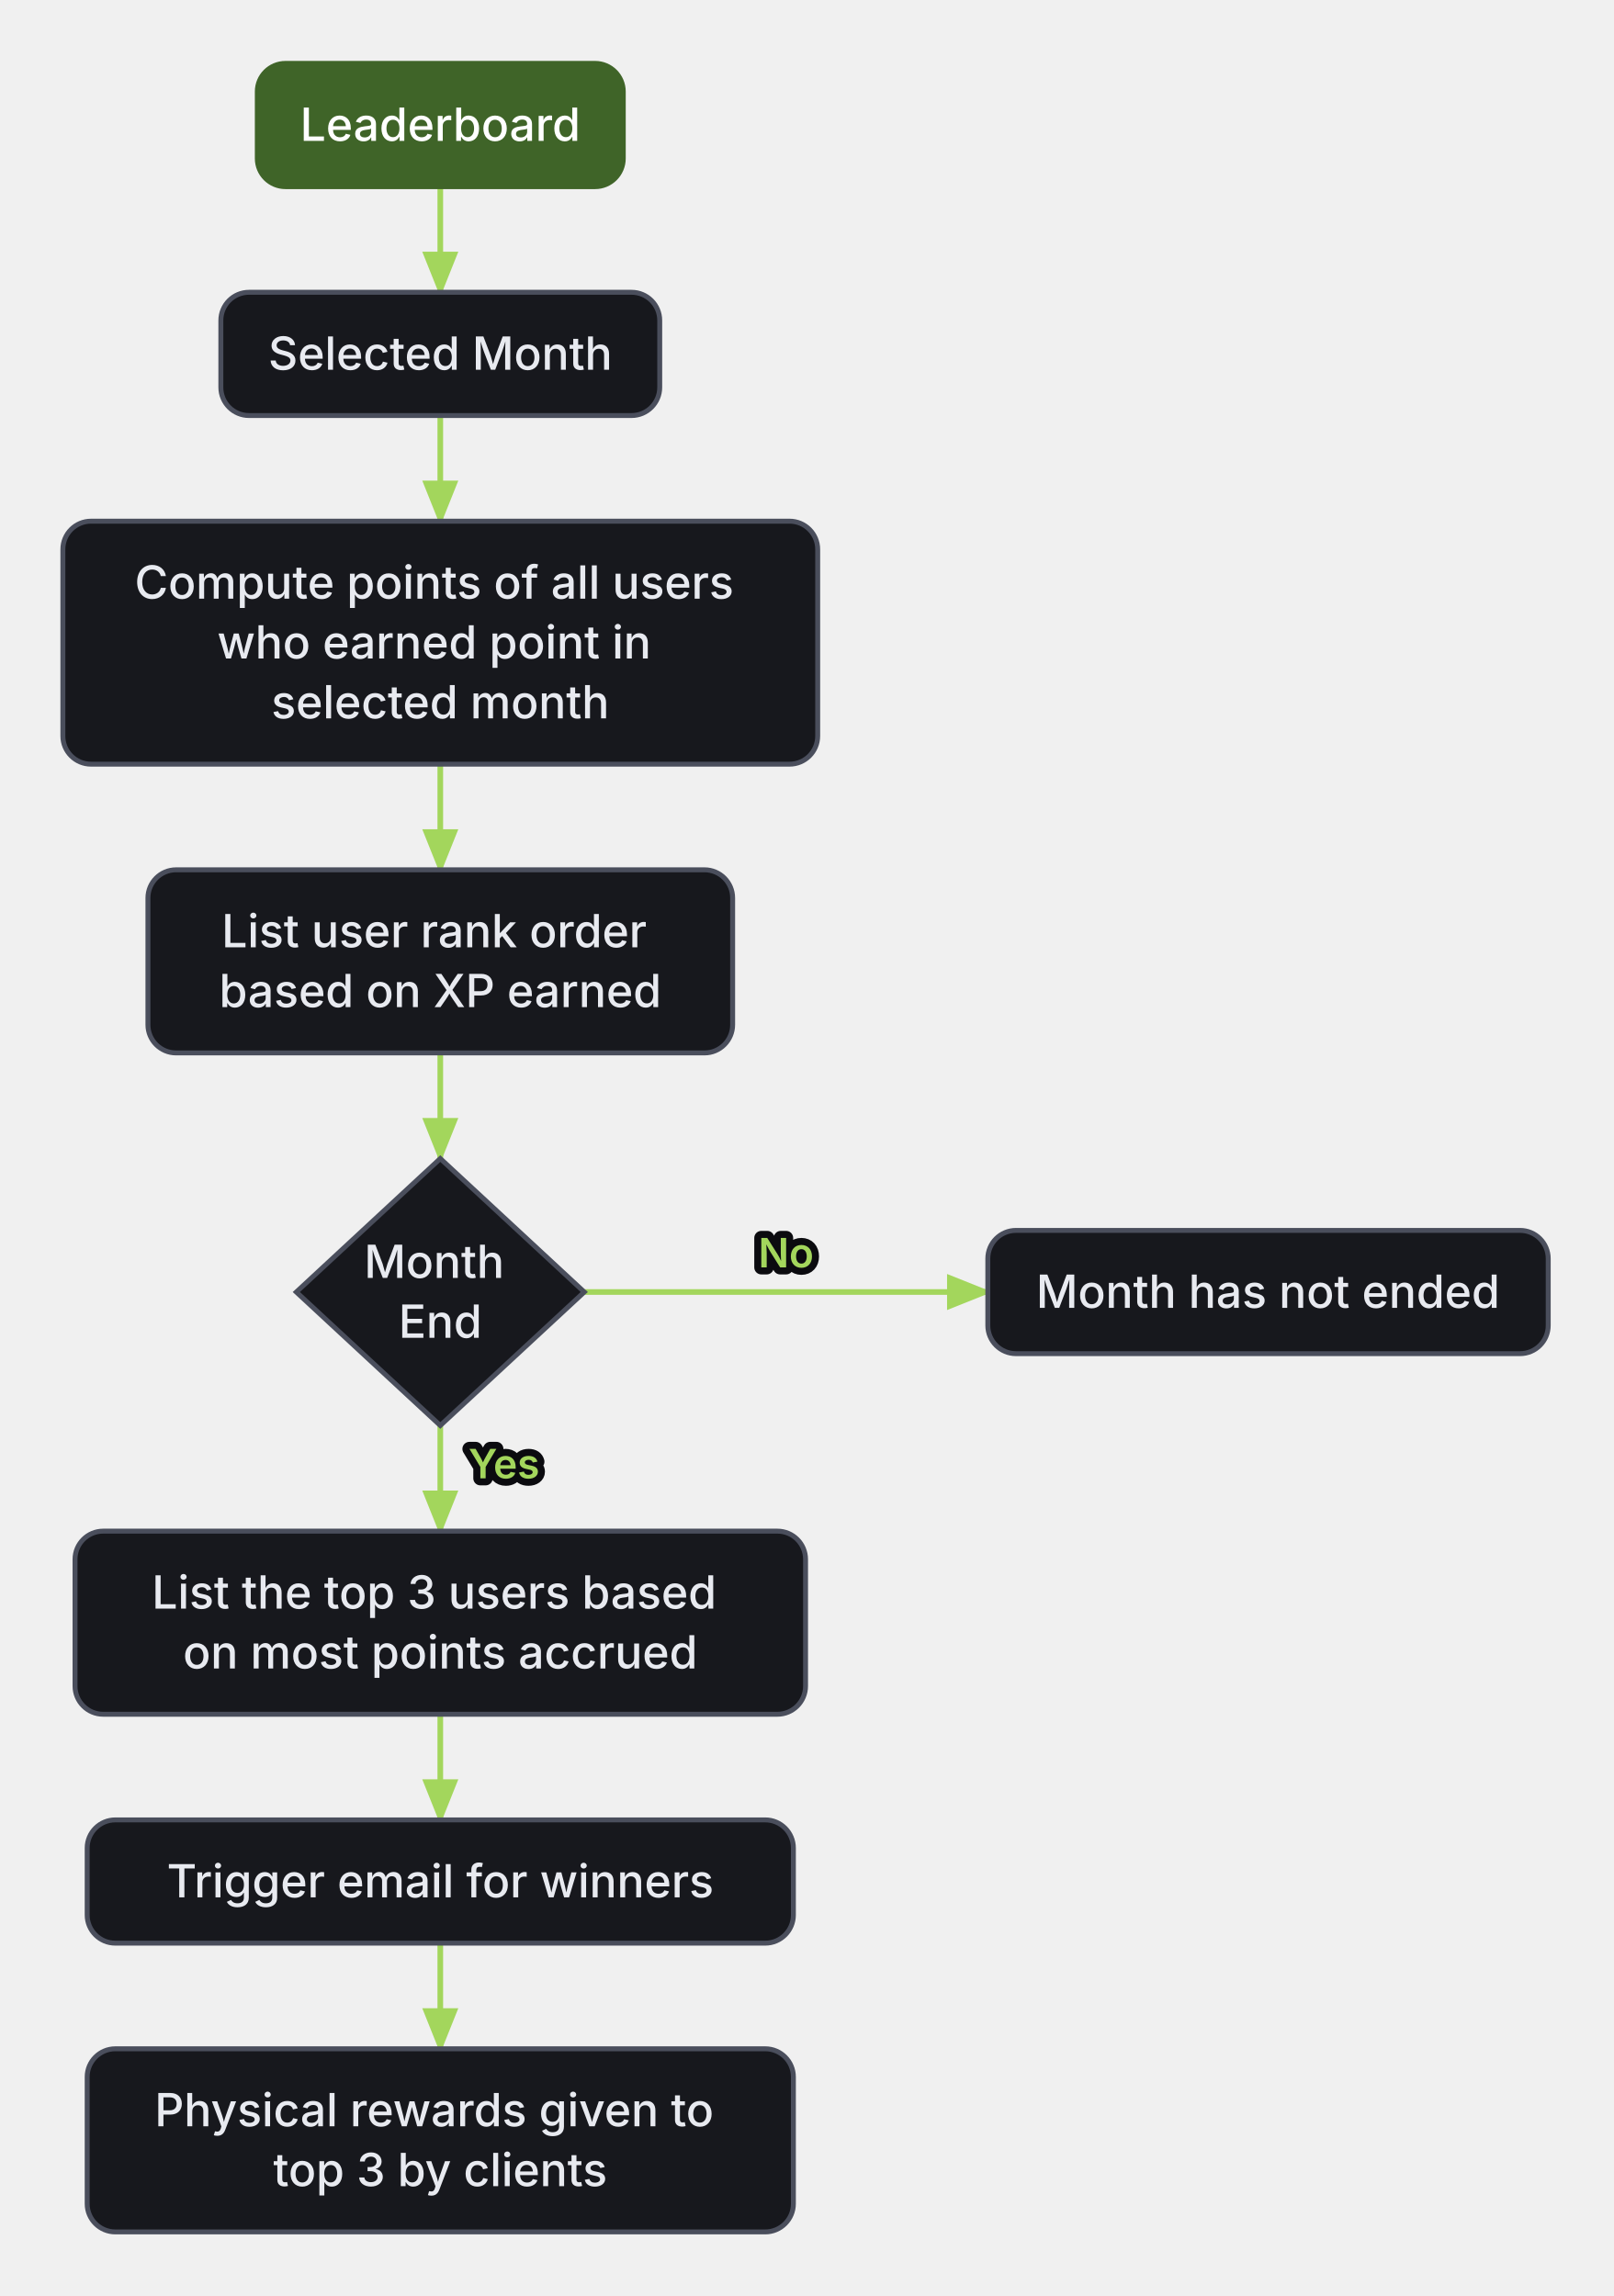
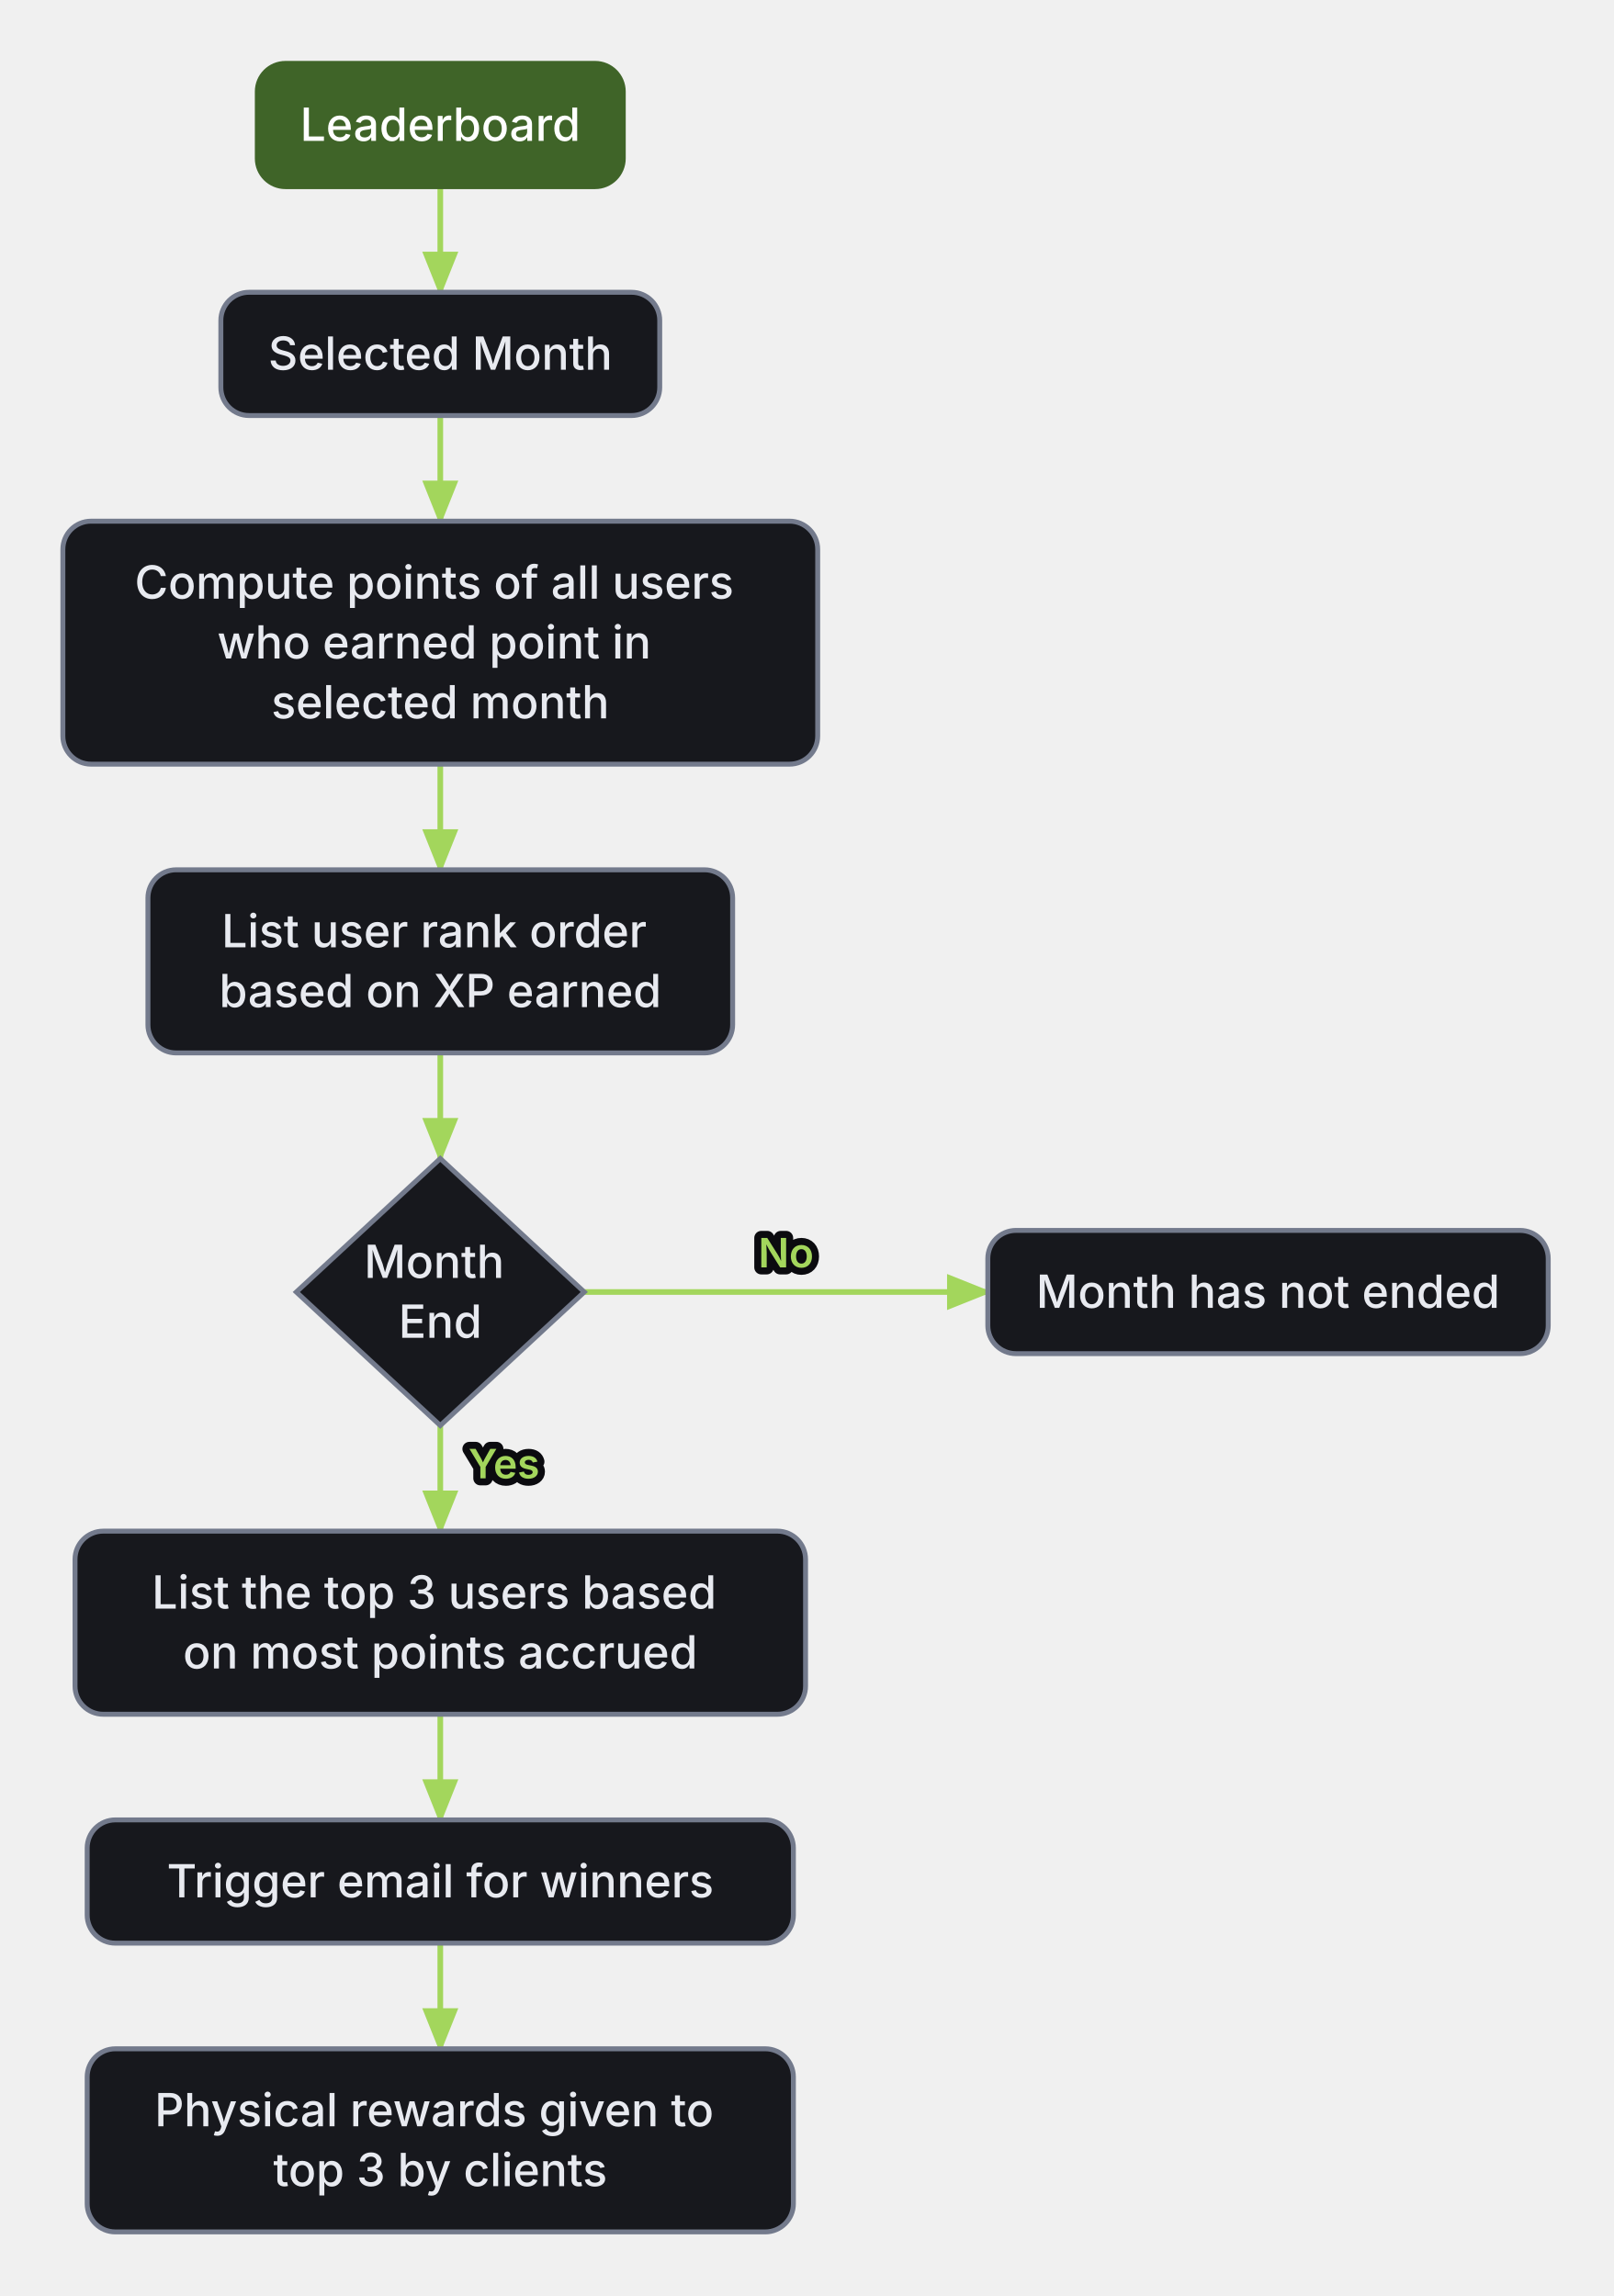
<svg xmlns="http://www.w3.org/2000/svg" viewBox="25 12 458 652" width="458" height="652" font-family="Inter, ui-sans-serif, system-ui, -apple-system, Segoe UI, Helvetica, Arial, sans-serif">
  <defs>
    <marker id="ar" viewBox="0 0 10 10" refX="9" refY="5" markerWidth="8" markerHeight="8" orient="auto-start-reverse">
      <path d="M0,1 L10,5 L0,9 z" fill="#a3d65c" />
    </marker>
  </defs>
  <path d="M150.0,65.0 L150.0,95.0" fill="none" stroke="#a3d65c" stroke-width="1.6" stroke-linejoin="round" marker-end="url(#ar)" />
  <path d="M150.0,130.0 L150.0,160.0" fill="none" stroke="#a3d65c" stroke-width="1.6" stroke-linejoin="round" marker-end="url(#ar)" />
  <path d="M150.0,229.0 L150.0,259.0" fill="none" stroke="#a3d65c" stroke-width="1.6" stroke-linejoin="round" marker-end="url(#ar)" />
  <path d="M150.0,311.0 L150.0,341.0" fill="none" stroke="#a3d65c" stroke-width="1.6" stroke-linejoin="round" marker-end="url(#ar)" />
  <path d="M150.0,416.8 L150.0,446.8" fill="none" stroke="#a3d65c" stroke-width="1.6" stroke-linejoin="round" marker-end="url(#ar)" />
  <path d="M150.0,498.8 L150.0,528.8" fill="none" stroke="#a3d65c" stroke-width="1.6" stroke-linejoin="round" marker-end="url(#ar)" />
  <path d="M150.0,563.8 L150.0,593.8" fill="none" stroke="#a3d65c" stroke-width="1.6" stroke-linejoin="round" marker-end="url(#ar)" />
  <path d="M190.9,378.9 L305.4,378.9" fill="none" stroke="#a3d65c" stroke-width="1.6" stroke-linejoin="round" marker-end="url(#ar)" />
  <rect x="98.05" y="30.0" width="103.9" height="35" rx="8" fill="#3f6428" stroke="#3f6428" stroke-width="1.4" />
  <text text-anchor="middle" font-size="13" font-weight="500" fill="#ffffff">
    <tspan x="150" y="52.0">Leaderboard</tspan>
  </text>
-   <rect x="87.7" y="95.0" width="124.6" height="35" rx="8" fill="#17181d" stroke="#4a4e5c" stroke-width="1.4" />
+   <rect x="87.7" y="95.0" width="124.6" height="35" rx="8" fill="#17181d" stroke="#737a8c" stroke-width="1.4" />
  <text text-anchor="middle" font-size="13" font-weight="500" fill="#e8eaf0">
    <tspan x="150" y="117.0">Selected Month</tspan>
  </text>
-   <rect x="42.85" y="160.0" width="214.3" height="69" rx="8" fill="#17181d" stroke="#4a4e5c" stroke-width="1.4" />
+   <rect x="42.85" y="160.0" width="214.3" height="69" rx="8" fill="#17181d" stroke="#737a8c" stroke-width="1.4" />
  <text text-anchor="middle" font-size="13" font-weight="500" fill="#e8eaf0">
    <tspan x="150" y="182.0">Compute points of all users</tspan>
    <tspan x="150" y="199.0">who earned point in</tspan>
    <tspan x="150" y="216.0">selected month</tspan>
  </text>
-   <rect x="67.0" y="259.0" width="166.0" height="52" rx="8" fill="#17181d" stroke="#4a4e5c" stroke-width="1.4" />
+   <rect x="67.0" y="259.0" width="166.0" height="52" rx="8" fill="#17181d" stroke="#737a8c" stroke-width="1.4" />
  <text text-anchor="middle" font-size="13" font-weight="500" fill="#e8eaf0">
    <tspan x="150" y="281.0">List user rank order</tspan>
    <tspan x="150" y="298.0">based on XP earned</tspan>
  </text>
-   <polygon points="150,341.0 190.875,378.9 150,416.8 109.125,378.9" fill="#17181d" stroke="#4a4e5c" stroke-width="1.4" />
+   <polygon points="150,341.0 190.875,378.9 150,416.8 109.125,378.9" fill="#17181d" stroke="#737a8c" stroke-width="1.4" />
  <text text-anchor="middle" font-size="13" font-weight="500" fill="#e8eaf0">
    <tspan x="150" y="374.9">Month</tspan>
    <tspan x="150" y="391.9">End</tspan>
  </text>
-   <rect x="46.3" y="446.8" width="207.4" height="52" rx="8" fill="#17181d" stroke="#4a4e5c" stroke-width="1.4" />
+   <rect x="46.3" y="446.8" width="207.4" height="52" rx="8" fill="#17181d" stroke="#737a8c" stroke-width="1.4" />
  <text text-anchor="middle" font-size="13" font-weight="500" fill="#e8eaf0">
    <tspan x="150" y="468.8">List the top 3 users based</tspan>
    <tspan x="150" y="485.8">on most points accrued</tspan>
  </text>
-   <rect x="49.75" y="528.8" width="200.5" height="35" rx="8" fill="#17181d" stroke="#4a4e5c" stroke-width="1.4" />
+   <rect x="49.75" y="528.8" width="200.5" height="35" rx="8" fill="#17181d" stroke="#737a8c" stroke-width="1.4" />
  <text text-anchor="middle" font-size="13" font-weight="500" fill="#e8eaf0">
    <tspan x="150" y="550.8">Trigger email for winners</tspan>
  </text>
-   <rect x="49.75" y="593.8" width="200.5" height="52" rx="8" fill="#17181d" stroke="#4a4e5c" stroke-width="1.4" />
+   <rect x="49.75" y="593.8" width="200.5" height="52" rx="8" fill="#17181d" stroke="#737a8c" stroke-width="1.4" />
  <text text-anchor="middle" font-size="13" font-weight="500" fill="#e8eaf0">
    <tspan x="150" y="615.8">Physical rewards given to</tspan>
    <tspan x="150" y="632.8">top 3 by clients</tspan>
  </text>
-   <rect x="305.45" y="361.4" width="159.1" height="35" rx="8" fill="#17181d" stroke="#4a4e5c" stroke-width="1.4" />
+   <rect x="305.45" y="361.4" width="159.1" height="35" rx="8" fill="#17181d" stroke="#737a8c" stroke-width="1.4" />
  <text text-anchor="middle" font-size="13" font-weight="500" fill="#e8eaf0">
    <tspan x="385" y="383.4">Month has not ended</tspan>
  </text>
  <text text-anchor="start" font-size="11.5" font-weight="600" fill="none" stroke="#0b0b0f" stroke-width="4" stroke-linejoin="round">
    <tspan x="158.0" y="431.8">Yes</tspan>
  </text>
  <text text-anchor="start" font-size="11.5" font-weight="600" fill="#a3d65c">
    <tspan x="158.0" y="431.8">Yes</tspan>
  </text>
  <text text-anchor="middle" font-size="11.5" font-weight="600" fill="none" stroke="#0b0b0f" stroke-width="4" stroke-linejoin="round">
    <tspan x="248.162" y="371.9">No</tspan>
  </text>
  <text text-anchor="middle" font-size="11.5" font-weight="600" fill="#a3d65c">
    <tspan x="248.162" y="371.9">No</tspan>
  </text>
</svg>
